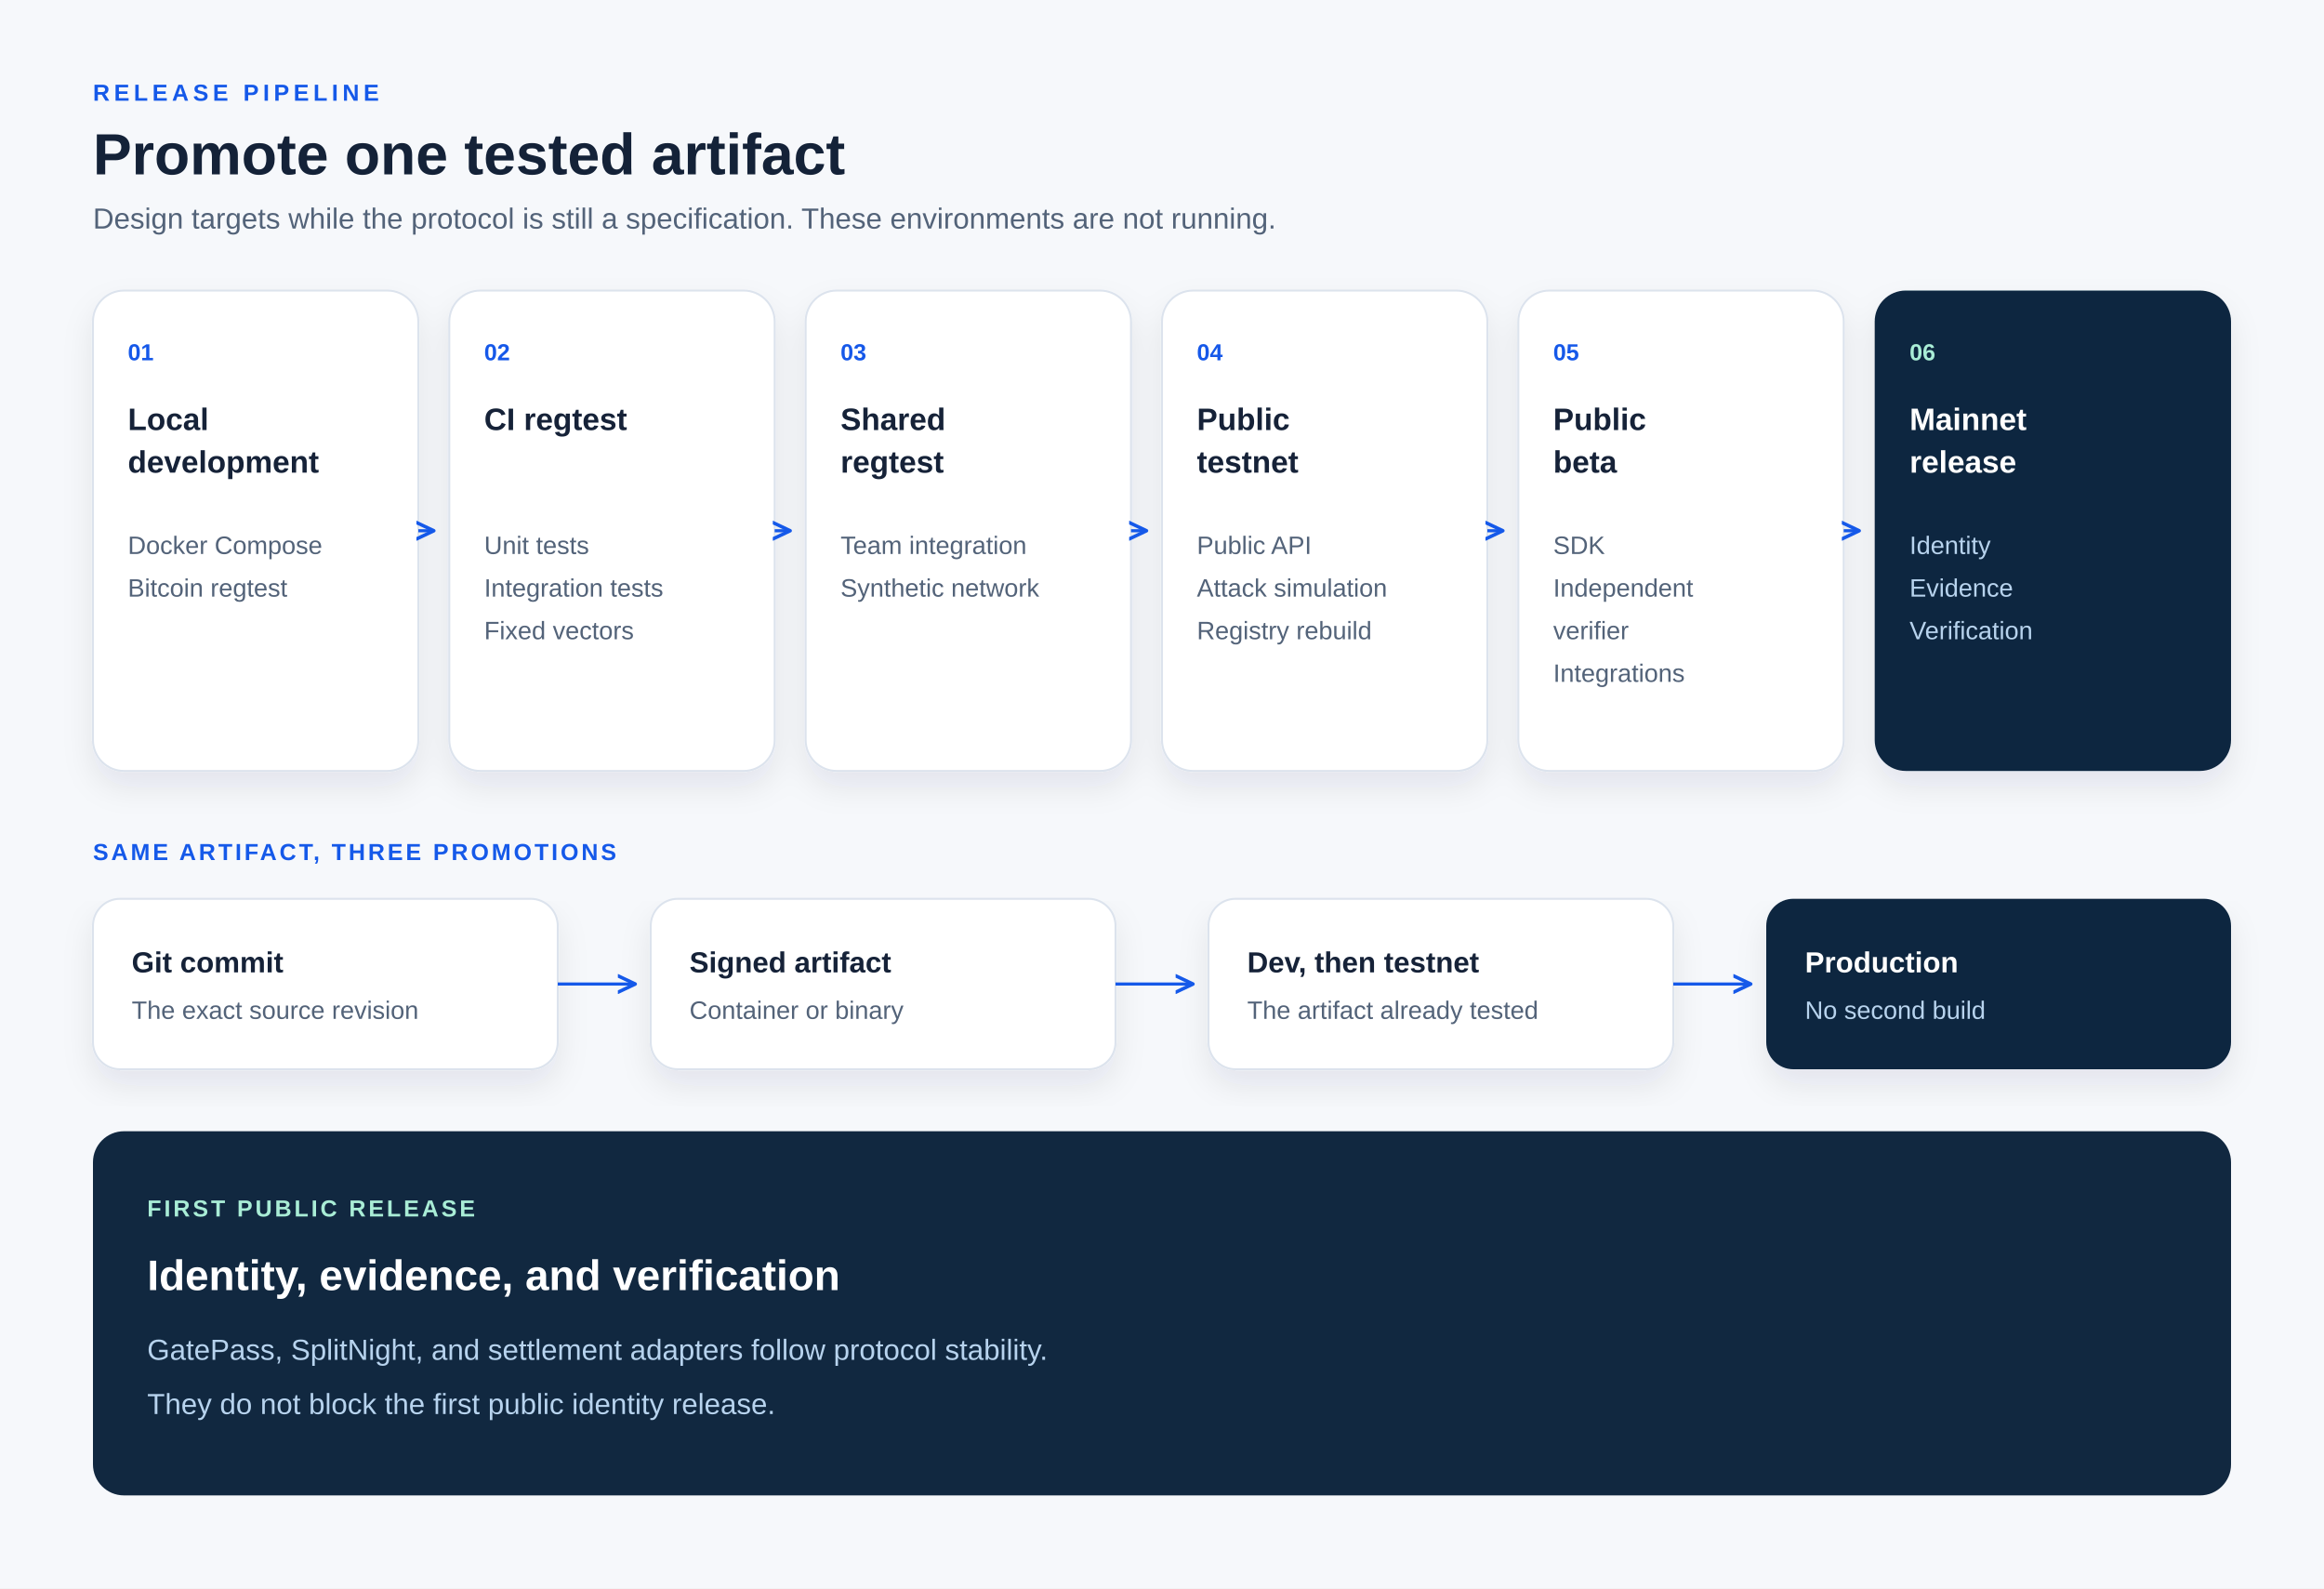
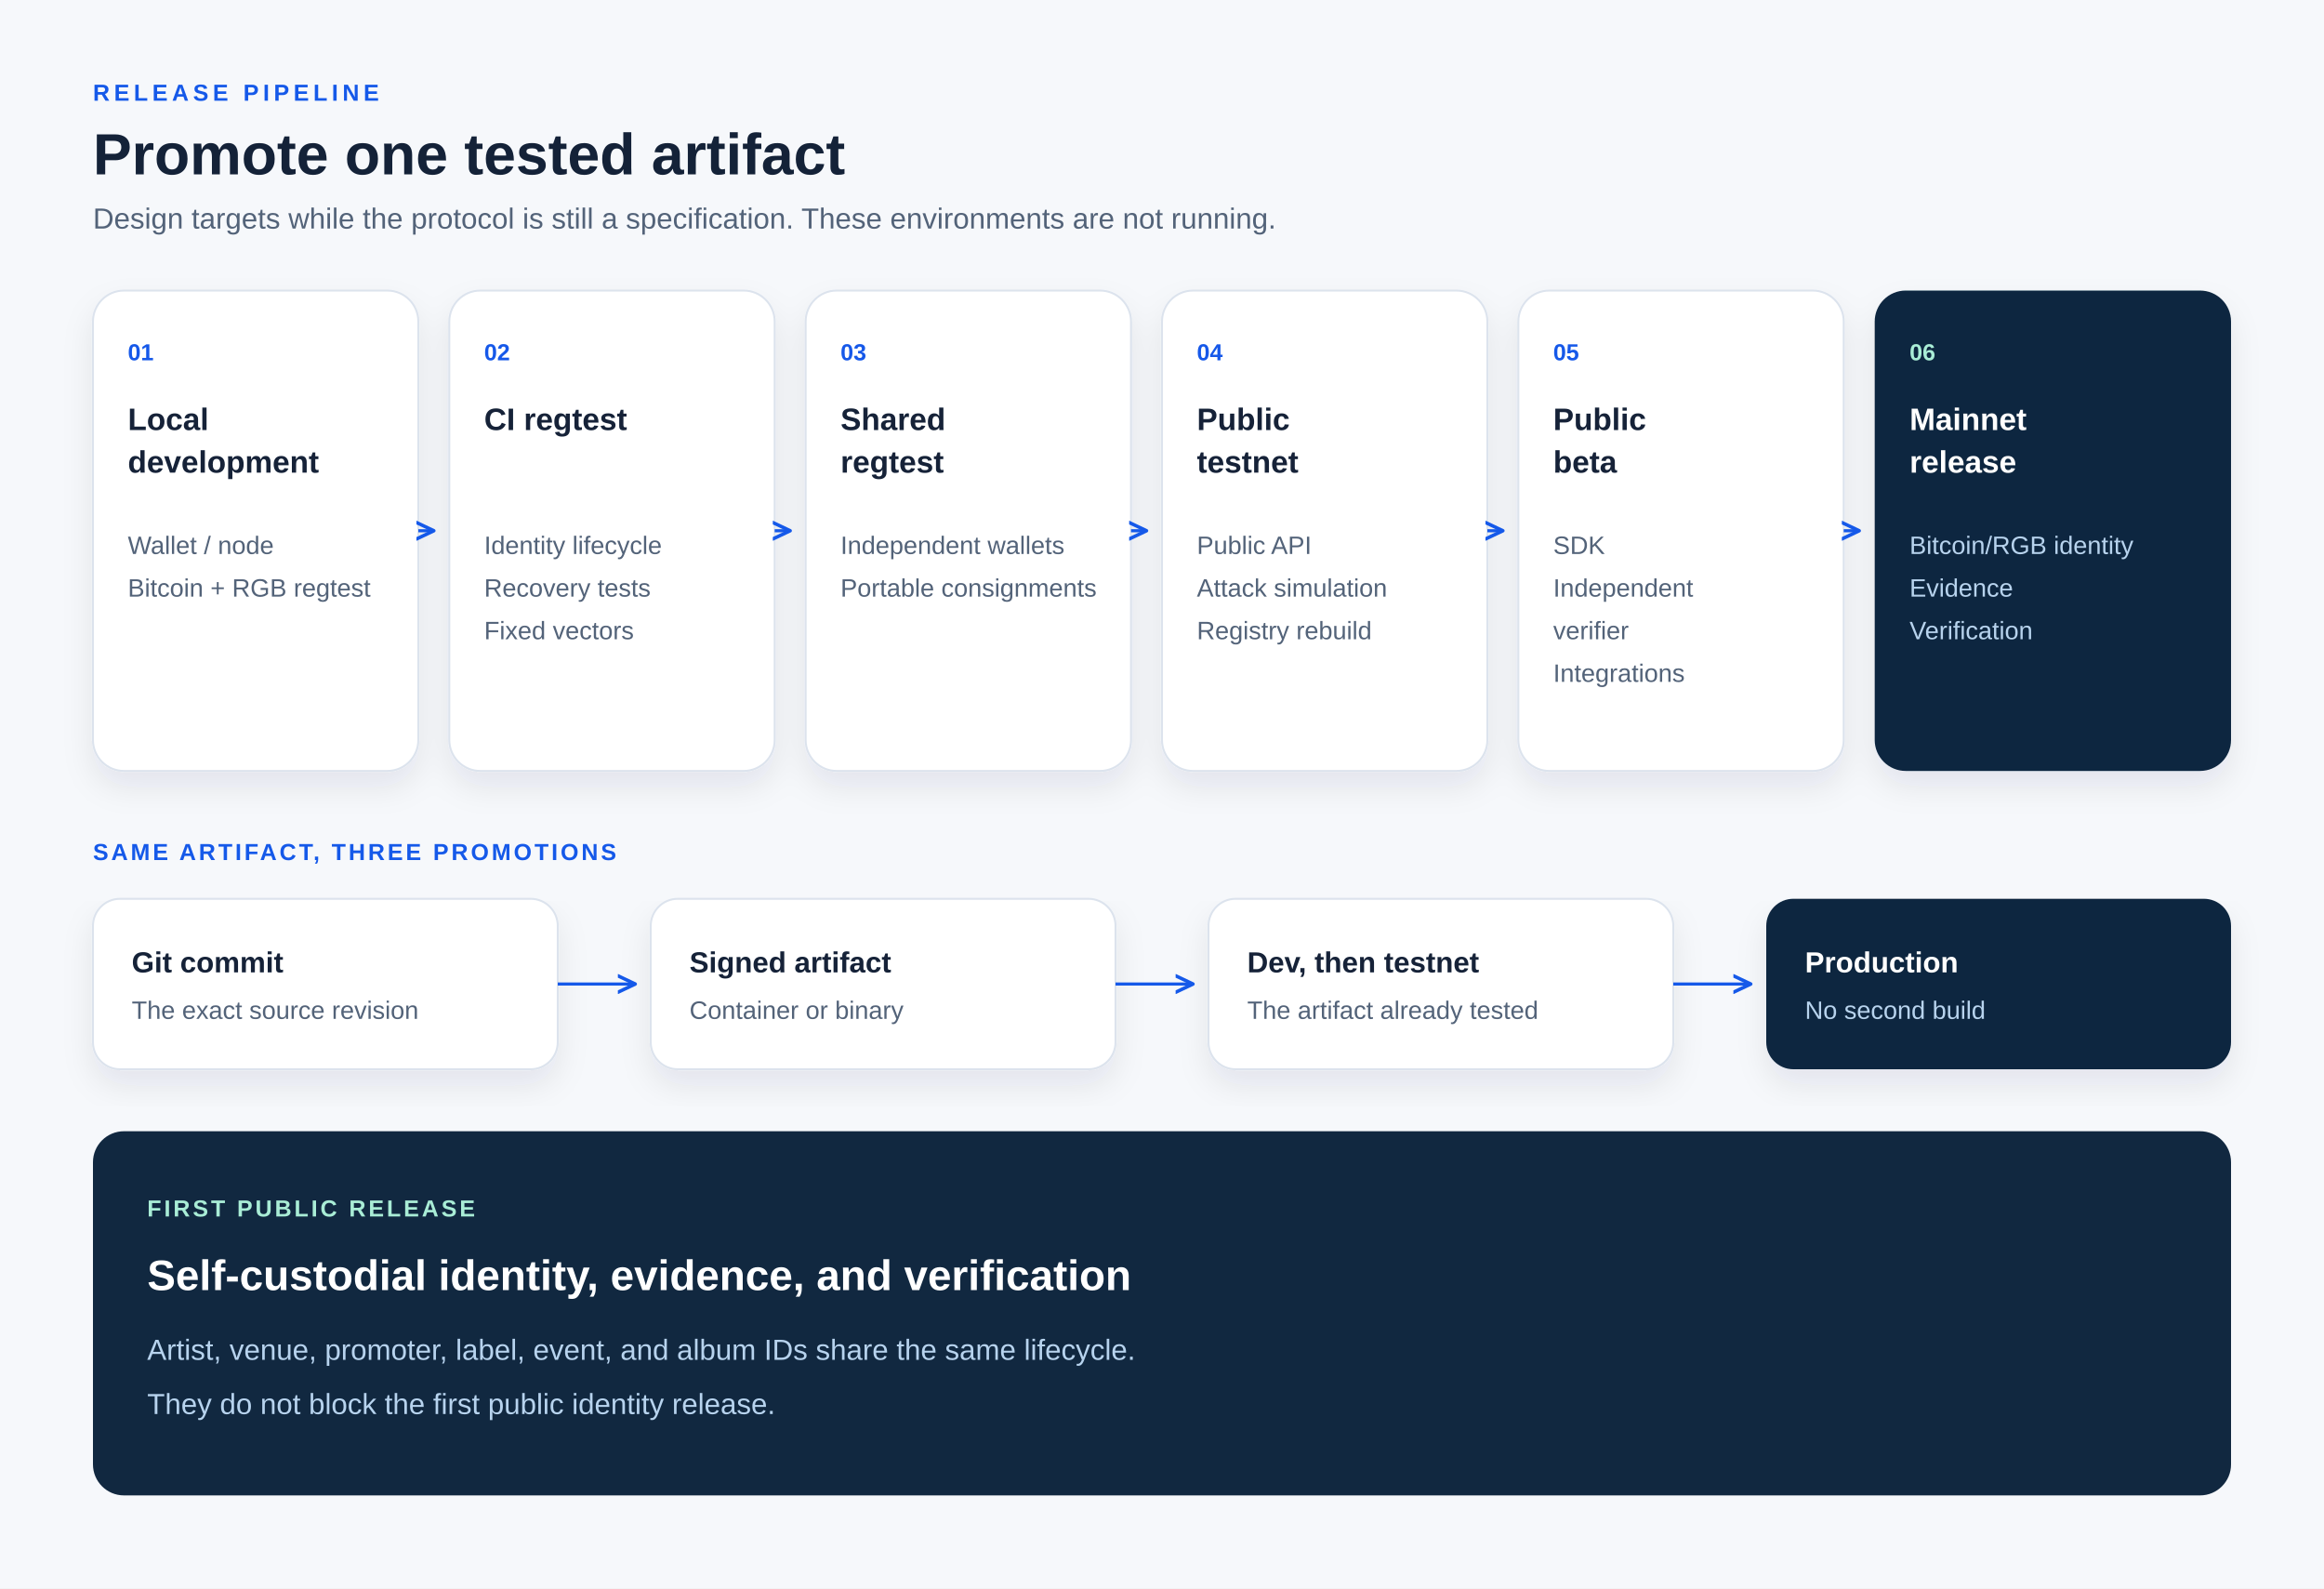
<svg xmlns="http://www.w3.org/2000/svg" viewBox="0 0 1200 820" role="img">
  <defs>
    <filter id="shadow" x="-12%" y="-8%" width="130%" height="130%">
      <feDropShadow dx="0" dy="8" stdDeviation="8" flood-color="#112840" flood-opacity="0.08" />
    </filter>
    <marker id="arrow" viewBox="0 0 10 10" refX="8" refY="5" markerWidth="7" markerHeight="7" orient="auto-start-reverse">
      <path d="M0 1.2L8 5L0 8.8" fill="none" stroke="#1559e9" stroke-width="1.6" stroke-linecap="round" stroke-linejoin="round" />
    </marker>
  </defs>
  <rect width="1200" height="820" fill="#f6f8fb" />
  <text x="48" y="52" fill="#1559e9" font-family="Helvetica Neue, Arial, sans-serif" font-size="12" font-weight="700" letter-spacing="2.2">RELEASE PIPELINE</text>
  <text x="48" y="90" fill="#142238" font-family="Helvetica Neue, Arial, sans-serif" font-size="30" font-weight="700">Promote one tested artifact</text>
  <text x="48" y="118" fill="#536379" font-family="Helvetica Neue, Arial, sans-serif" font-size="15">Design targets while the protocol is still a specification. These environments are not running.</text>
  <g font-family="Helvetica Neue, Arial, sans-serif" filter="url(#shadow)">
    <g transform="translate(48 150)">
      <rect width="168" height="248" rx="16" fill="#ffffff" stroke="#dce3ed" />
      <text x="18" y="36" fill="#1559e9" font-size="12" font-weight="700">01</text>
      <text x="18" y="72" fill="#142238" font-size="16" font-weight="700">Local</text>
      <text x="18" y="94" fill="#142238" font-size="16" font-weight="700">development</text>
-       <text x="18" y="136" fill="#536379" font-size="13">Docker Compose</text>
-       <text x="18" y="158" fill="#536379" font-size="13">Bitcoin regtest</text>
+       <text x="18" y="136" fill="#536379" font-size="13">Wallet / node</text>
+       <text x="18" y="158" fill="#536379" font-size="13">Bitcoin + RGB regtest</text>
    </g>
    <g transform="translate(232 150)">
      <rect width="168" height="248" rx="16" fill="#ffffff" stroke="#dce3ed" />
      <text x="18" y="36" fill="#1559e9" font-size="12" font-weight="700">02</text>
      <text x="18" y="72" fill="#142238" font-size="16" font-weight="700">CI regtest</text>
-       <text x="18" y="136" fill="#536379" font-size="13">Unit tests</text>
-       <text x="18" y="158" fill="#536379" font-size="13">Integration tests</text>
+       <text x="18" y="136" fill="#536379" font-size="13">Identity lifecycle</text>
+       <text x="18" y="158" fill="#536379" font-size="13">Recovery tests</text>
      <text x="18" y="180" fill="#536379" font-size="13">Fixed vectors</text>
    </g>
    <g transform="translate(416 150)">
      <rect width="168" height="248" rx="16" fill="#ffffff" stroke="#dce3ed" />
      <text x="18" y="36" fill="#1559e9" font-size="12" font-weight="700">03</text>
      <text x="18" y="72" fill="#142238" font-size="16" font-weight="700">Shared</text>
      <text x="18" y="94" fill="#142238" font-size="16" font-weight="700">regtest</text>
-       <text x="18" y="136" fill="#536379" font-size="13">Team integration</text>
-       <text x="18" y="158" fill="#536379" font-size="13">Synthetic network</text>
+       <text x="18" y="136" fill="#536379" font-size="13">Independent wallets</text>
+       <text x="18" y="158" fill="#536379" font-size="13">Portable consignments</text>
    </g>
    <g transform="translate(600 150)">
      <rect width="168" height="248" rx="16" fill="#ffffff" stroke="#dce3ed" />
      <text x="18" y="36" fill="#1559e9" font-size="12" font-weight="700">04</text>
      <text x="18" y="72" fill="#142238" font-size="16" font-weight="700">Public</text>
      <text x="18" y="94" fill="#142238" font-size="16" font-weight="700">testnet</text>
      <text x="18" y="136" fill="#536379" font-size="13">Public API</text>
      <text x="18" y="158" fill="#536379" font-size="13">Attack simulation</text>
      <text x="18" y="180" fill="#536379" font-size="13">Registry rebuild</text>
    </g>
    <g transform="translate(784 150)">
      <rect width="168" height="248" rx="16" fill="#ffffff" stroke="#dce3ed" />
      <text x="18" y="36" fill="#1559e9" font-size="12" font-weight="700">05</text>
      <text x="18" y="72" fill="#142238" font-size="16" font-weight="700">Public</text>
      <text x="18" y="94" fill="#142238" font-size="16" font-weight="700">beta</text>
      <text x="18" y="136" fill="#536379" font-size="13">SDK</text>
      <text x="18" y="158" fill="#536379" font-size="13">Independent</text>
      <text x="18" y="180" fill="#536379" font-size="13">verifier</text>
      <text x="18" y="202" fill="#536379" font-size="13">Integrations</text>
    </g>
    <g transform="translate(968 150)">
      <rect width="184" height="248" rx="16" fill="#112840" />
      <text x="18" y="36" fill="#a9edd6" font-size="12" font-weight="700">06</text>
      <text x="18" y="72" fill="#ffffff" font-size="16" font-weight="700">Mainnet</text>
      <text x="18" y="94" fill="#ffffff" font-size="16" font-weight="700">release</text>
-       <text x="18" y="136" fill="#b7d3ee" font-size="13">Identity</text>
+       <text x="18" y="136" fill="#b7d3ee" font-size="13">Bitcoin/RGB identity</text>
      <text x="18" y="158" fill="#b7d3ee" font-size="13">Evidence</text>
      <text x="18" y="180" fill="#b7d3ee" font-size="13">Verification</text>
    </g>
  </g>
  <g fill="none" stroke="#1559e9" stroke-width="1.6" marker-end="url(#arrow)">
    <path d="M216 274H224" />
    <path d="M400 274H408" />
    <path d="M584 274H592" />
    <path d="M768 274H776" />
    <path d="M952 274H960" />
  </g>
  <text x="48" y="444" fill="#1559e9" font-family="Helvetica Neue, Arial, sans-serif" font-size="12" font-weight="700" letter-spacing="1.4">SAME ARTIFACT, THREE PROMOTIONS</text>
  <g font-family="Helvetica Neue, Arial, sans-serif" filter="url(#shadow)">
    <g transform="translate(48 464)">
      <rect width="240" height="88" rx="14" fill="#ffffff" stroke="#dce3ed" />
      <text x="20" y="38" fill="#142238" font-size="15" font-weight="700">Git commit</text>
      <text x="20" y="62" fill="#536379" font-size="13">The exact source revision</text>
    </g>
    <g transform="translate(336 464)">
      <rect width="240" height="88" rx="14" fill="#ffffff" stroke="#dce3ed" />
      <text x="20" y="38" fill="#142238" font-size="15" font-weight="700">Signed artifact</text>
      <text x="20" y="62" fill="#536379" font-size="13">Container or binary</text>
    </g>
    <g transform="translate(624 464)">
      <rect width="240" height="88" rx="14" fill="#ffffff" stroke="#dce3ed" />
      <text x="20" y="38" fill="#142238" font-size="15" font-weight="700">Dev, then testnet</text>
      <text x="20" y="62" fill="#536379" font-size="13">The artifact already tested</text>
    </g>
    <g transform="translate(912 464)">
      <rect width="240" height="88" rx="14" fill="#112840" />
      <text x="20" y="38" fill="#ffffff" font-size="15" font-weight="700">Production</text>
      <text x="20" y="62" fill="#b7d3ee" font-size="13">No second build</text>
    </g>
  </g>
  <g fill="none" stroke="#1559e9" stroke-width="1.6" marker-end="url(#arrow)">
    <path d="M288 508H328" />
    <path d="M576 508H616" />
    <path d="M864 508H904" />
  </g>
  <rect x="48" y="584" width="1104" height="188" rx="16" fill="#112840" />
  <text x="76" y="628" fill="#a9edd6" font-family="Helvetica Neue, Arial, sans-serif" font-size="12" font-weight="700" letter-spacing="1.4">FIRST PUBLIC RELEASE</text>
-   <text x="76" y="666" fill="#ffffff" font-family="Helvetica Neue, Arial, sans-serif" font-size="22" font-weight="700">Identity, evidence, and verification</text>
-   <text x="76" y="702" fill="#b7d3ee" font-family="Helvetica Neue, Arial, sans-serif" font-size="15">GatePass, SplitNight, and settlement adapters follow protocol stability.</text>
+   <text x="76" y="666" fill="#ffffff" font-family="Helvetica Neue, Arial, sans-serif" font-size="22" font-weight="700">Self-custodial identity, evidence, and verification</text>
+   <text x="76" y="702" fill="#b7d3ee" font-family="Helvetica Neue, Arial, sans-serif" font-size="15">Artist, venue, promoter, label, event, and album IDs share the same lifecycle.</text>
  <text x="76" y="730" fill="#b7d3ee" font-family="Helvetica Neue, Arial, sans-serif" font-size="15">They do not block the first public identity release.</text>
</svg>
